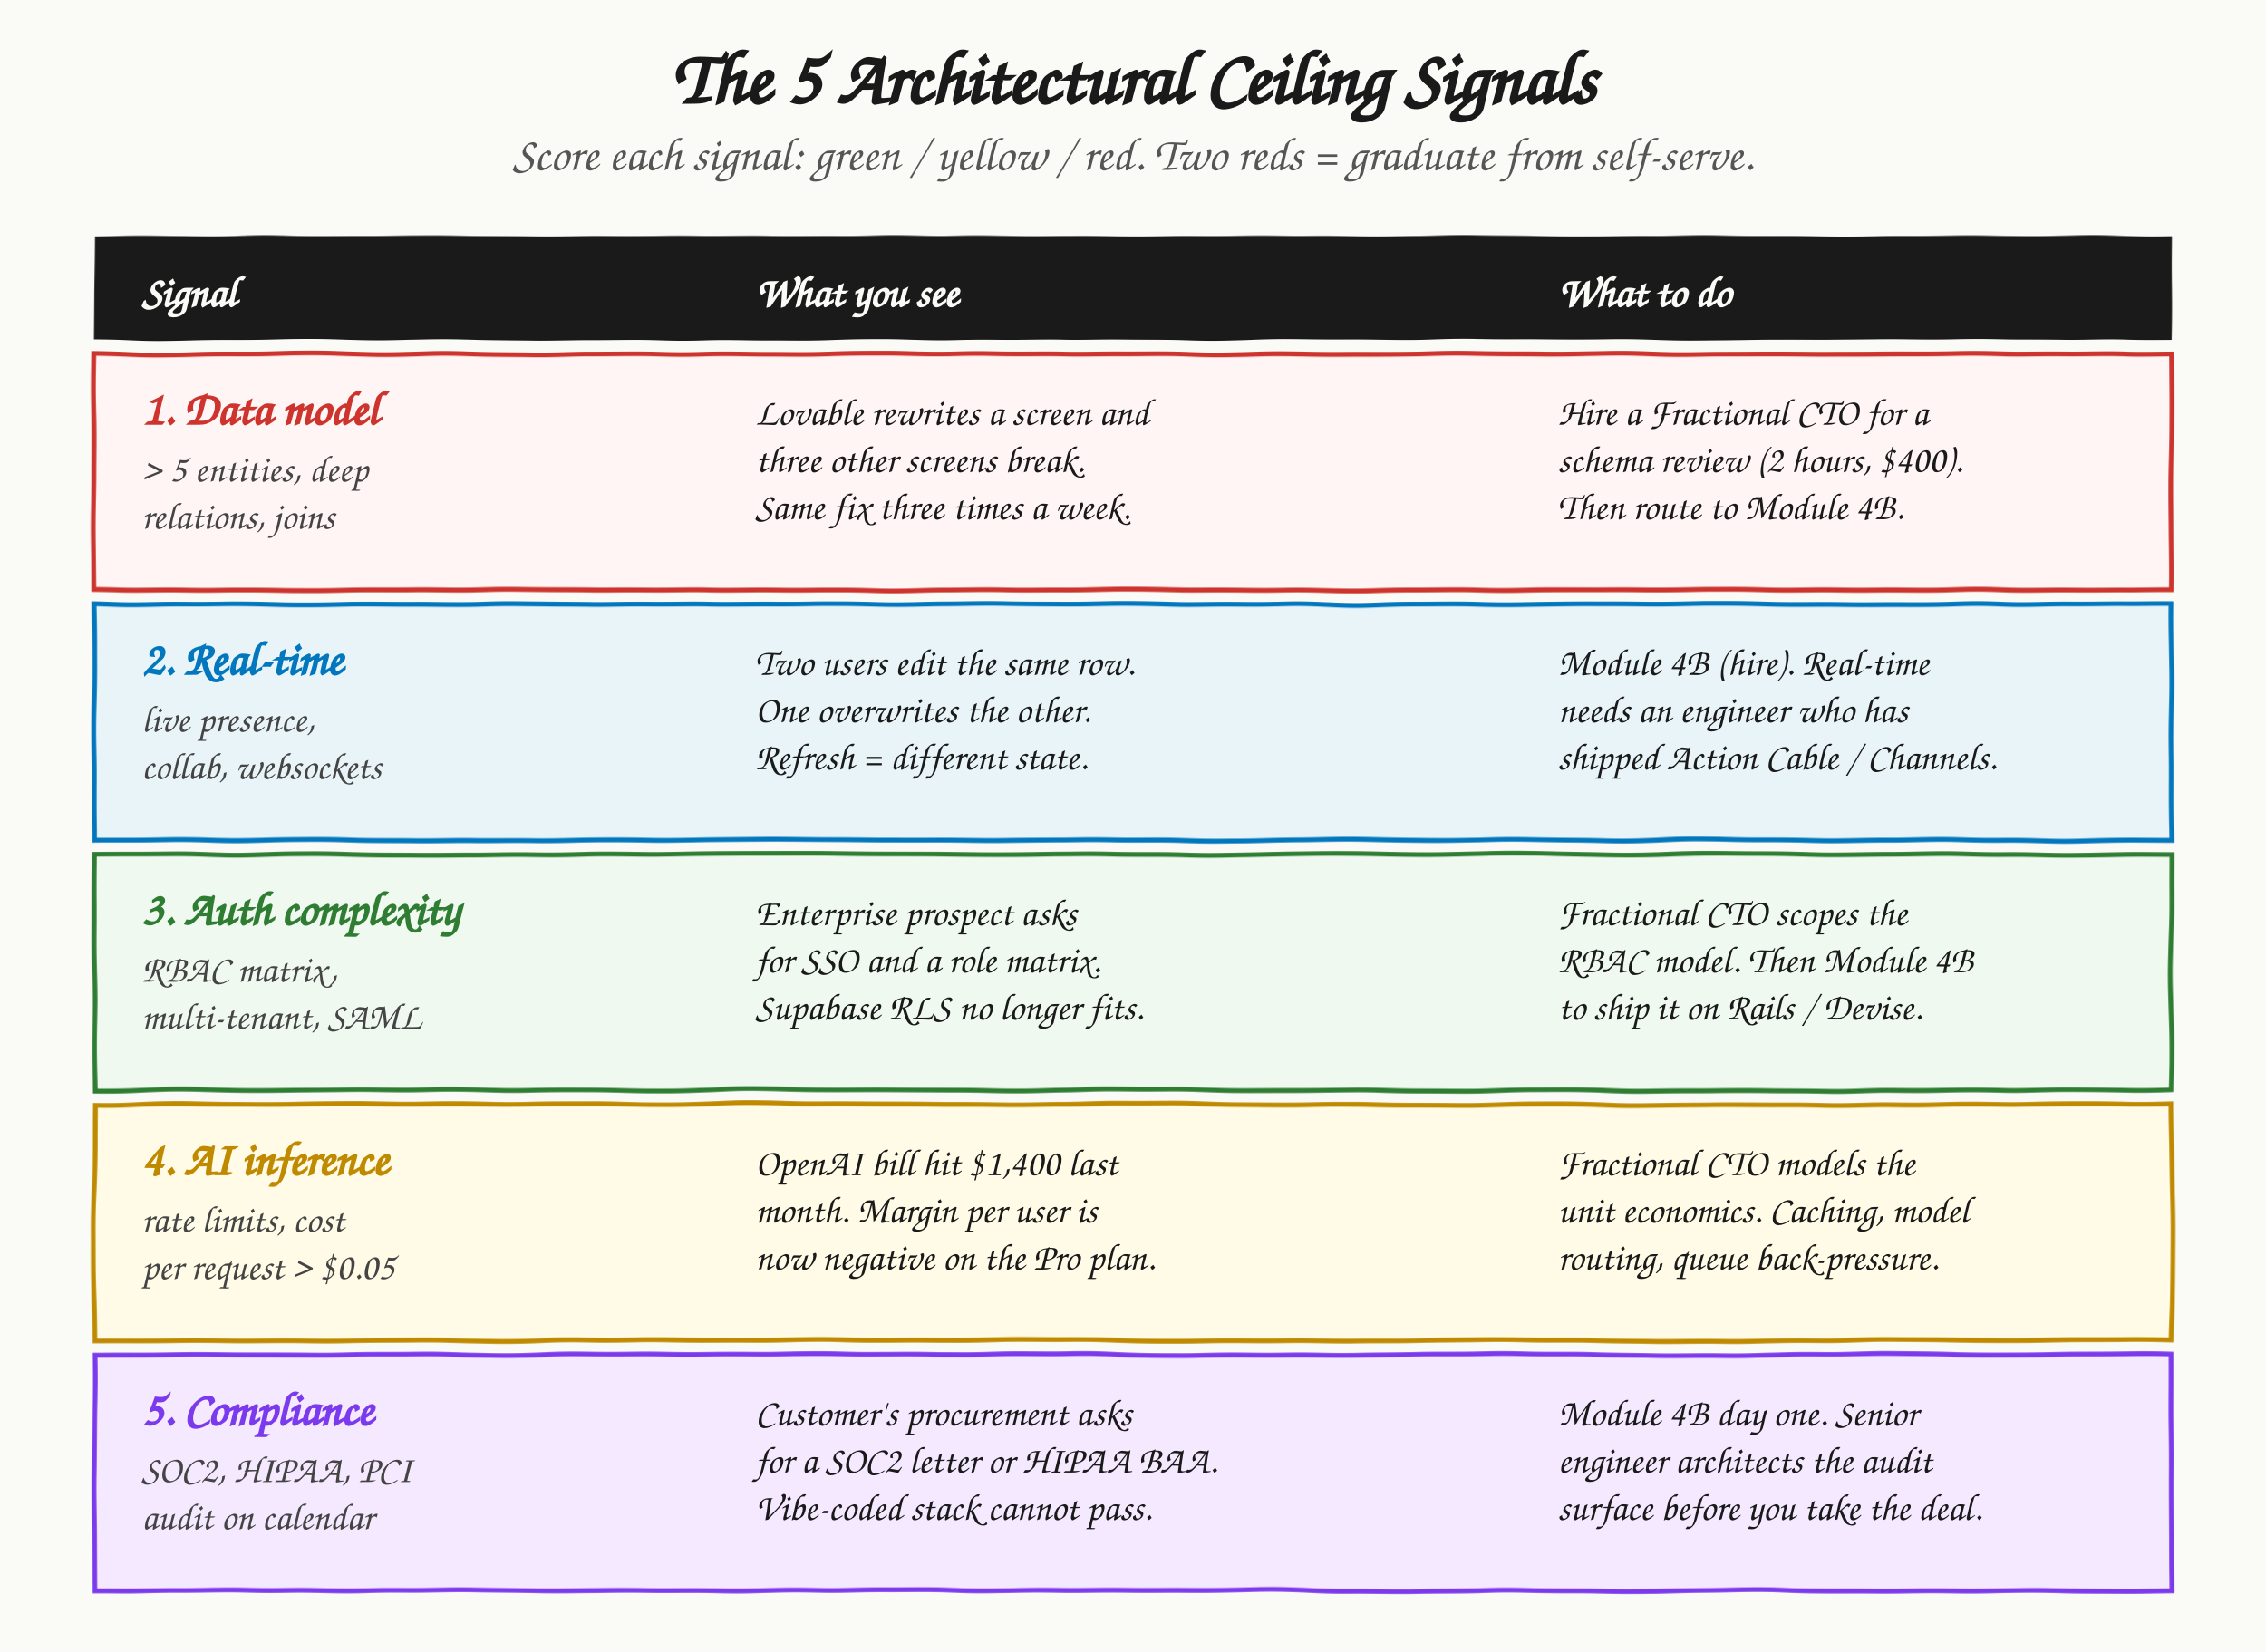
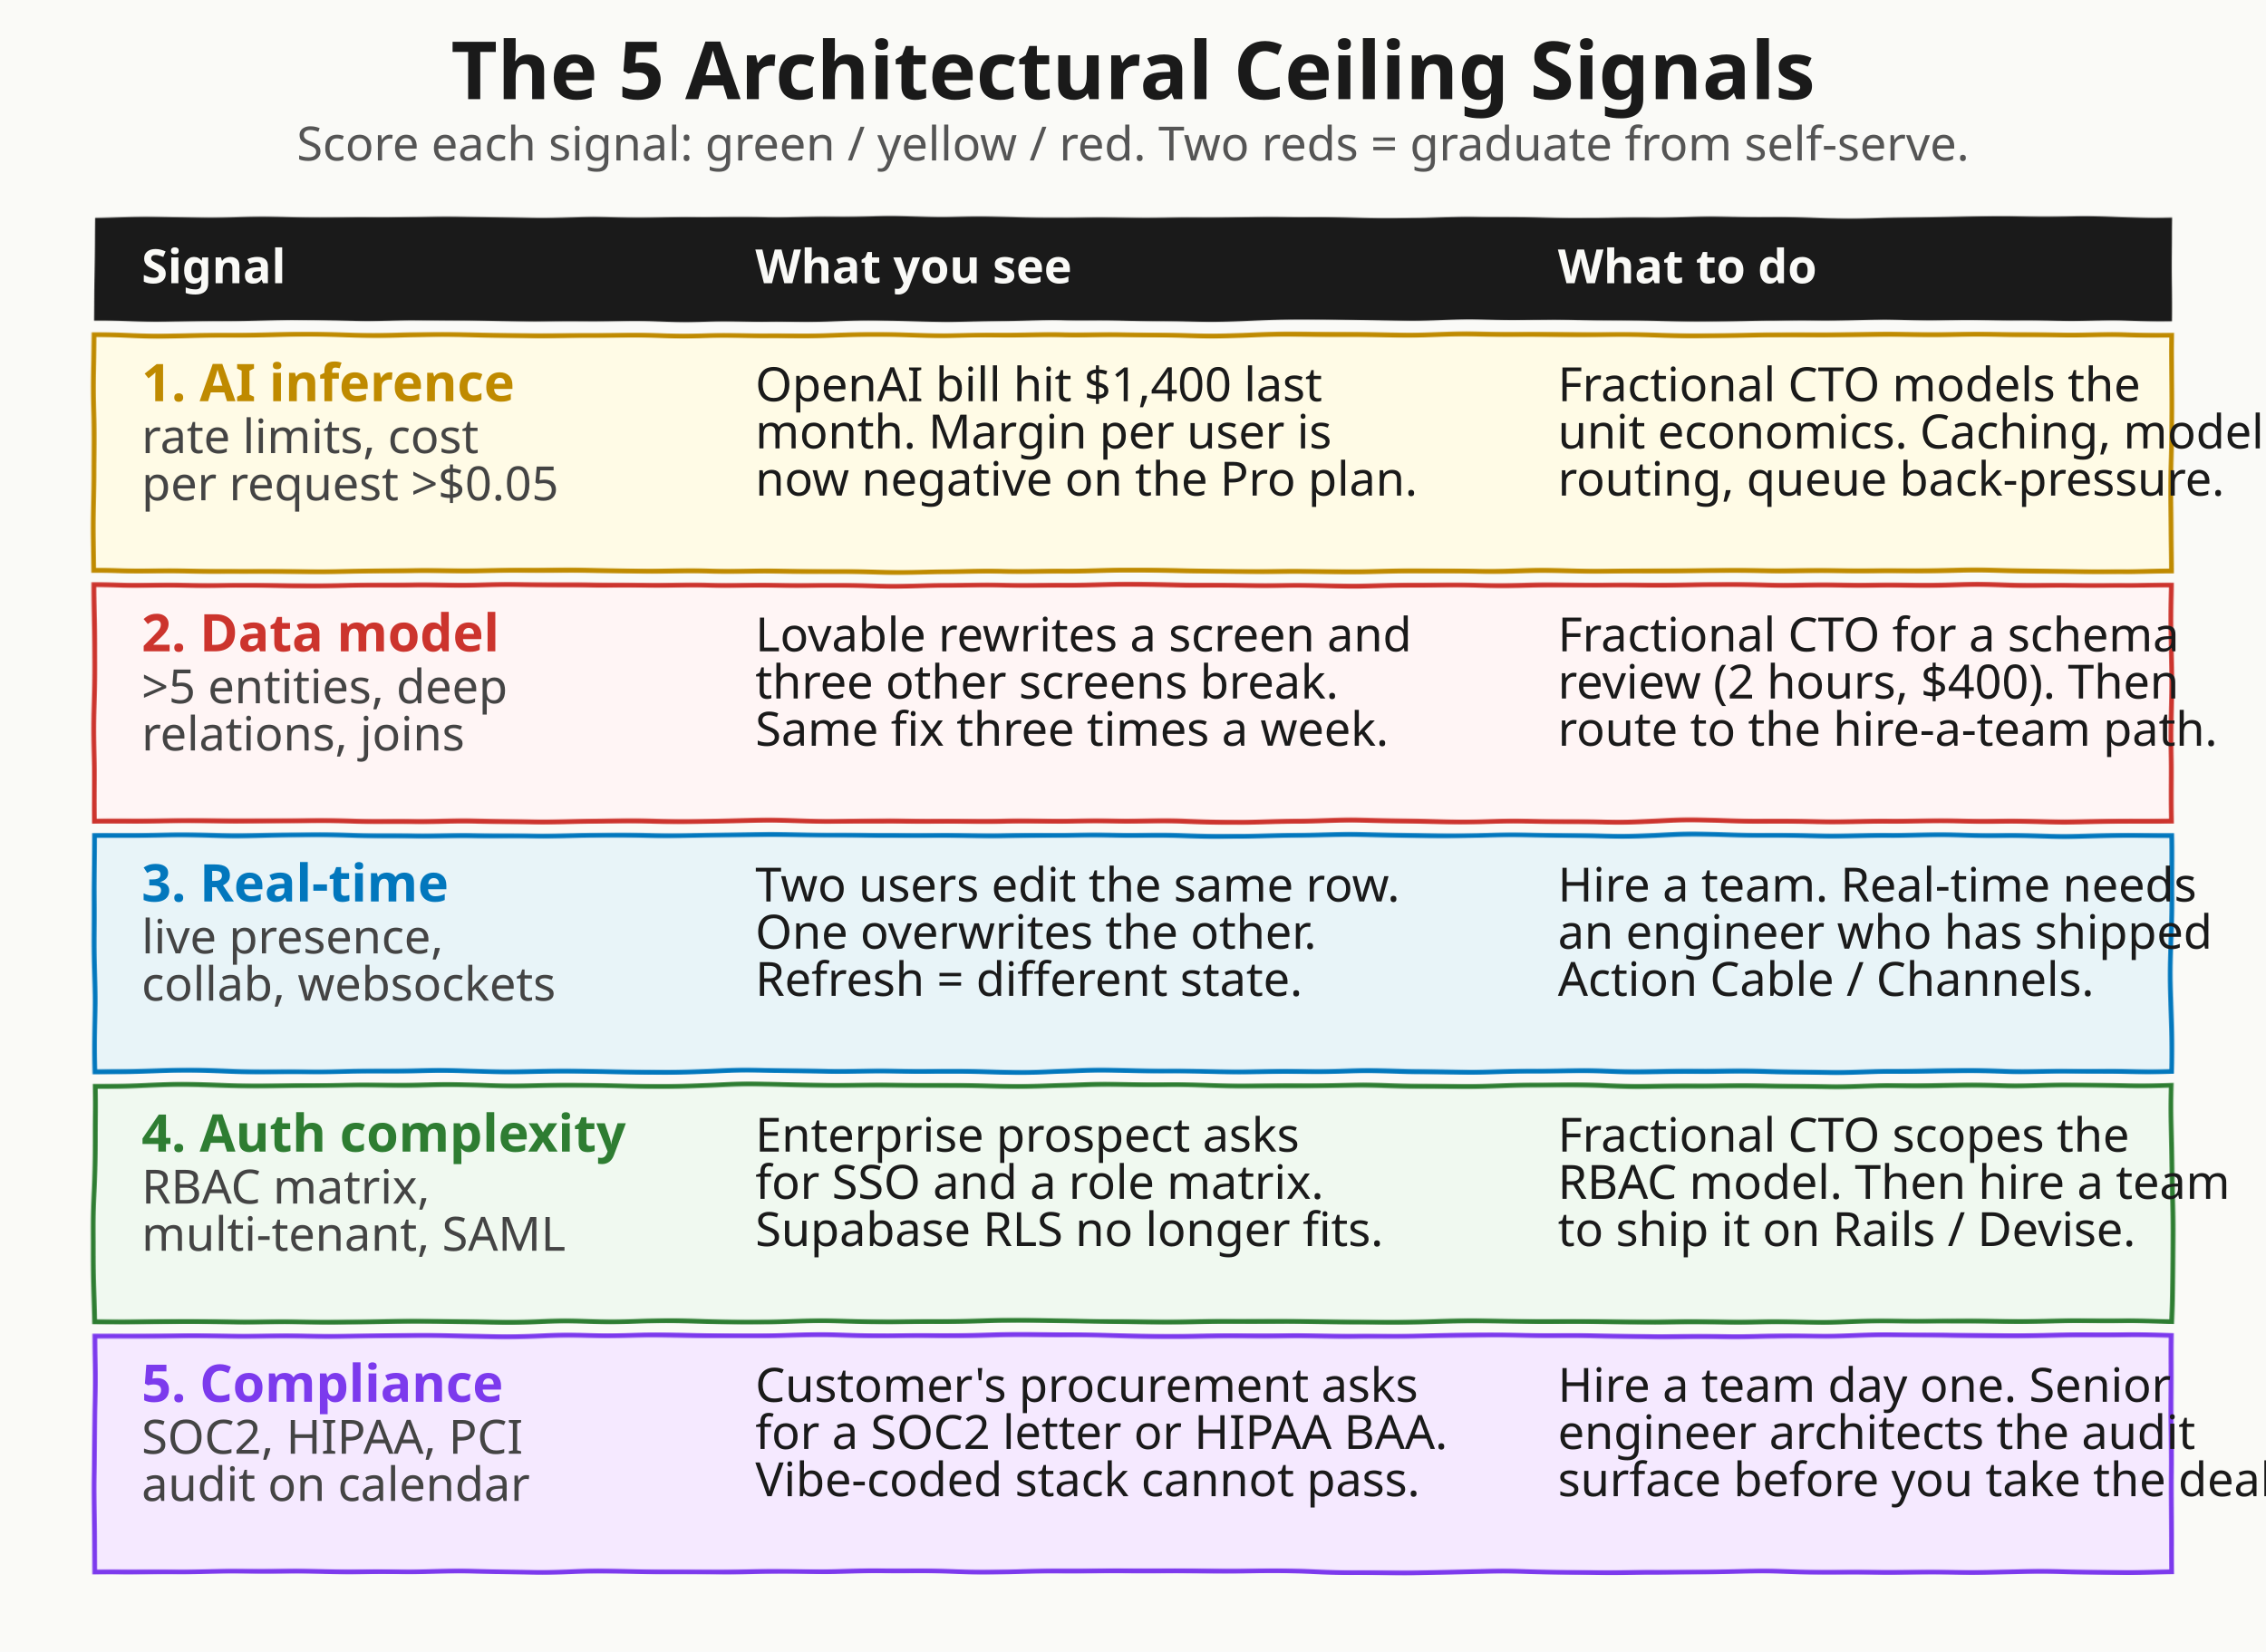
- <svg xmlns="http://www.w3.org/2000/svg" viewBox="0 0 960 700" font-family="'Caveat','Patrick Hand',cursive">
+ <svg xmlns="http://www.w3.org/2000/svg" viewBox="0 0 960 700" font-family="&quot;Segoe UI&quot;, system-ui, -apple-system, sans-serif">
  <defs>
    <filter id="rough" x="-2%" y="-2%" width="104%" height="104%">
      <feTurbulence type="fractalNoise" baseFrequency="0.02" numOctaves="2" seed="7" />
      <feDisplacementMap in="SourceGraphic" scale="2" />
    </filter>
  </defs>
  <rect width="960" height="700" fill="#fafaf7" />
-   <text x="480" y="44" font-size="32" text-anchor="middle" fill="#1a1a1a" font-weight="bold">The 5 Architectural Ceiling Signals</text>
-   <text x="480" y="72" font-size="20" text-anchor="middle" fill="#555">Score each signal: green / yellow / red. Two reds = graduate from self-serve.</text>
-   <rect x="40" y="100" width="880" height="44" fill="#1a1a1a" filter="url(#rough)" />
-   <text x="60" y="130" font-size="18" fill="#fafaf7" font-weight="bold">Signal</text>
-   <text x="320" y="130" font-size="18" fill="#fafaf7" font-weight="bold">What you see</text>
-   <text x="660" y="130" font-size="18" fill="#fafaf7" font-weight="bold">What to do</text>
-   <rect x="40" y="150" width="880" height="100" fill="#fff5f5" stroke="#cc342d" stroke-width="2" filter="url(#rough)" />
-   <text x="60" y="180" font-size="20" fill="#cc342d" font-weight="bold">1. Data model</text>
-   <text x="60" y="204" font-size="16" fill="#444">&gt; 5 entities, deep</text>
-   <text x="60" y="224" font-size="16" fill="#444">relations, joins</text>
-   <text x="320" y="180" font-size="16" fill="#1a1a1a">Lovable rewrites a screen and</text>
-   <text x="320" y="200" font-size="16" fill="#1a1a1a">three other screens break.</text>
-   <text x="320" y="220" font-size="16" fill="#1a1a1a">Same fix three times a week.</text>
-   <text x="660" y="180" font-size="16" fill="#1a1a1a">Hire a Fractional CTO for a</text>
-   <text x="660" y="200" font-size="16" fill="#1a1a1a">schema review (2 hours, $400).</text>
-   <text x="660" y="220" font-size="16" fill="#1a1a1a">Then route to Module 4B.</text>
-   <rect x="40" y="256" width="880" height="100" fill="#e8f4f8" stroke="#0277bd" stroke-width="2" filter="url(#rough)" />
-   <text x="60" y="286" font-size="20" fill="#0277bd" font-weight="bold">2. Real-time</text>
-   <text x="60" y="310" font-size="16" fill="#444">live presence,</text>
-   <text x="60" y="330" font-size="16" fill="#444">collab, websockets</text>
-   <text x="320" y="286" font-size="16" fill="#1a1a1a">Two users edit the same row.</text>
-   <text x="320" y="306" font-size="16" fill="#1a1a1a">One overwrites the other.</text>
-   <text x="320" y="326" font-size="16" fill="#1a1a1a">Refresh = different state.</text>
-   <text x="660" y="286" font-size="16" fill="#1a1a1a">Module 4B (hire). Real-time</text>
-   <text x="660" y="306" font-size="16" fill="#1a1a1a">needs an engineer who has</text>
-   <text x="660" y="326" font-size="16" fill="#1a1a1a">shipped Action Cable / Channels.</text>
-   <rect x="40" y="362" width="880" height="100" fill="#f0f9f0" stroke="#2e7d32" stroke-width="2" filter="url(#rough)" />
-   <text x="60" y="392" font-size="20" fill="#2e7d32" font-weight="bold">3. Auth complexity</text>
-   <text x="60" y="416" font-size="16" fill="#444">RBAC matrix,</text>
-   <text x="60" y="436" font-size="16" fill="#444">multi-tenant, SAML</text>
-   <text x="320" y="392" font-size="16" fill="#1a1a1a">Enterprise prospect asks</text>
-   <text x="320" y="412" font-size="16" fill="#1a1a1a">for SSO and a role matrix.</text>
-   <text x="320" y="432" font-size="16" fill="#1a1a1a">Supabase RLS no longer fits.</text>
-   <text x="660" y="392" font-size="16" fill="#1a1a1a">Fractional CTO scopes the</text>
-   <text x="660" y="412" font-size="16" fill="#1a1a1a">RBAC model. Then Module 4B</text>
-   <text x="660" y="432" font-size="16" fill="#1a1a1a">to ship it on Rails / Devise.</text>
-   <rect x="40" y="468" width="880" height="100" fill="#fffbe6" stroke="#bf8a00" stroke-width="2" filter="url(#rough)" />
-   <text x="60" y="498" font-size="20" fill="#bf8a00" font-weight="bold">4. AI inference</text>
-   <text x="60" y="522" font-size="16" fill="#444">rate limits, cost</text>
-   <text x="60" y="542" font-size="16" fill="#444">per request &gt; $0.05</text>
-   <text x="320" y="498" font-size="16" fill="#1a1a1a">OpenAI bill hit $1,400 last</text>
-   <text x="320" y="518" font-size="16" fill="#1a1a1a">month. Margin per user is</text>
-   <text x="320" y="538" font-size="16" fill="#1a1a1a">now negative on the Pro plan.</text>
-   <text x="660" y="498" font-size="16" fill="#1a1a1a">Fractional CTO models the</text>
-   <text x="660" y="518" font-size="16" fill="#1a1a1a">unit economics. Caching, model</text>
-   <text x="660" y="538" font-size="16" fill="#1a1a1a">routing, queue back-pressure.</text>
-   <rect x="40" y="574" width="880" height="100" fill="#f5e9ff" stroke="#7c3aed" stroke-width="2" filter="url(#rough)" />
-   <text x="60" y="604" font-size="20" fill="#7c3aed" font-weight="bold">5. Compliance</text>
-   <text x="60" y="628" font-size="16" fill="#444">SOC2, HIPAA, PCI</text>
-   <text x="60" y="648" font-size="16" fill="#444">audit on calendar</text>
-   <text x="320" y="604" font-size="16" fill="#1a1a1a">Customer's procurement asks</text>
-   <text x="320" y="624" font-size="16" fill="#1a1a1a">for a SOC2 letter or HIPAA BAA.</text>
-   <text x="320" y="644" font-size="16" fill="#1a1a1a">Vibe-coded stack cannot pass.</text>
-   <text x="660" y="604" font-size="16" fill="#1a1a1a">Module 4B day one. Senior</text>
-   <text x="660" y="624" font-size="16" fill="#1a1a1a">engineer architects the audit</text>
-   <text x="660" y="644" font-size="16" fill="#1a1a1a">surface before you take the deal.</text>
+   <text x="480" y="42" font-size="34" text-anchor="middle" fill="#1a1a1a" font-weight="bold">The 5 Architectural Ceiling Signals</text>
+   <text x="480" y="68" font-size="20" text-anchor="middle" fill="#555">Score each signal: green / yellow / red. Two reds = graduate from self-serve.</text>
+   <rect x="40" y="92" width="880" height="44" fill="#1a1a1a" filter="url(#rough)" />
+   <text x="60" y="120" font-size="20" fill="#fafaf7" font-weight="bold">Signal</text>
+   <text x="320" y="120" font-size="20" fill="#fafaf7" font-weight="bold">What you see</text>
+   <text x="660" y="120" font-size="20" fill="#fafaf7" font-weight="bold">What to do</text>
+   <rect x="40" y="142" width="880" height="100" fill="#fffbe6" stroke="#bf8a00" stroke-width="2" filter="url(#rough)" />
+   <text x="60" y="170" font-size="22" fill="#bf8a00" font-weight="bold">1. AI inference</text>
+   <text x="60" y="192" font-size="20" fill="#444">rate limits, cost</text>
+   <text x="60" y="212" font-size="20" fill="#444">per request &gt;$0.05</text>
+   <text x="320" y="170" font-size="20" fill="#1a1a1a">OpenAI bill hit $1,400 last</text>
+   <text x="320" y="190" font-size="20" fill="#1a1a1a">month. Margin per user is</text>
+   <text x="320" y="210" font-size="20" fill="#1a1a1a">now negative on the Pro plan.</text>
+   <text x="660" y="170" font-size="20" fill="#1a1a1a">Fractional CTO models the</text>
+   <text x="660" y="190" font-size="20" fill="#1a1a1a">unit economics. Caching, model</text>
+   <text x="660" y="210" font-size="20" fill="#1a1a1a">routing, queue back-pressure.</text>
+   <rect x="40" y="248" width="880" height="100" fill="#fff5f5" stroke="#cc342d" stroke-width="2" filter="url(#rough)" />
+   <text x="60" y="276" font-size="22" fill="#cc342d" font-weight="bold">2. Data model</text>
+   <text x="60" y="298" font-size="20" fill="#444">&gt;5 entities, deep</text>
+   <text x="60" y="318" font-size="20" fill="#444">relations, joins</text>
+   <text x="320" y="276" font-size="20" fill="#1a1a1a">Lovable rewrites a screen and</text>
+   <text x="320" y="296" font-size="20" fill="#1a1a1a">three other screens break.</text>
+   <text x="320" y="316" font-size="20" fill="#1a1a1a">Same fix three times a week.</text>
+   <text x="660" y="276" font-size="20" fill="#1a1a1a">Fractional CTO for a schema</text>
+   <text x="660" y="296" font-size="20" fill="#1a1a1a">review (2 hours, $400). Then</text>
+   <text x="660" y="316" font-size="20" fill="#1a1a1a">route to the hire-a-team path.</text>
+   <rect x="40" y="354" width="880" height="100" fill="#e8f4f8" stroke="#0277bd" stroke-width="2" filter="url(#rough)" />
+   <text x="60" y="382" font-size="22" fill="#0277bd" font-weight="bold">3. Real-time</text>
+   <text x="60" y="404" font-size="20" fill="#444">live presence,</text>
+   <text x="60" y="424" font-size="20" fill="#444">collab, websockets</text>
+   <text x="320" y="382" font-size="20" fill="#1a1a1a">Two users edit the same row.</text>
+   <text x="320" y="402" font-size="20" fill="#1a1a1a">One overwrites the other.</text>
+   <text x="320" y="422" font-size="20" fill="#1a1a1a">Refresh = different state.</text>
+   <text x="660" y="382" font-size="20" fill="#1a1a1a">Hire a team. Real-time needs</text>
+   <text x="660" y="402" font-size="20" fill="#1a1a1a">an engineer who has shipped</text>
+   <text x="660" y="422" font-size="20" fill="#1a1a1a">Action Cable / Channels.</text>
+   <rect x="40" y="460" width="880" height="100" fill="#f0f9f0" stroke="#2e7d32" stroke-width="2" filter="url(#rough)" />
+   <text x="60" y="488" font-size="22" fill="#2e7d32" font-weight="bold">4. Auth complexity</text>
+   <text x="60" y="510" font-size="20" fill="#444">RBAC matrix,</text>
+   <text x="60" y="530" font-size="20" fill="#444">multi-tenant, SAML</text>
+   <text x="320" y="488" font-size="20" fill="#1a1a1a">Enterprise prospect asks</text>
+   <text x="320" y="508" font-size="20" fill="#1a1a1a">for SSO and a role matrix.</text>
+   <text x="320" y="528" font-size="20" fill="#1a1a1a">Supabase RLS no longer fits.</text>
+   <text x="660" y="488" font-size="20" fill="#1a1a1a">Fractional CTO scopes the</text>
+   <text x="660" y="508" font-size="20" fill="#1a1a1a">RBAC model. Then hire a team</text>
+   <text x="660" y="528" font-size="20" fill="#1a1a1a">to ship it on Rails / Devise.</text>
+   <rect x="40" y="566" width="880" height="100" fill="#f5e9ff" stroke="#7c3aed" stroke-width="2" filter="url(#rough)" />
+   <text x="60" y="594" font-size="22" fill="#7c3aed" font-weight="bold">5. Compliance</text>
+   <text x="60" y="616" font-size="20" fill="#444">SOC2, HIPAA, PCI</text>
+   <text x="60" y="636" font-size="20" fill="#444">audit on calendar</text>
+   <text x="320" y="594" font-size="20" fill="#1a1a1a">Customer's procurement asks</text>
+   <text x="320" y="614" font-size="20" fill="#1a1a1a">for a SOC2 letter or HIPAA BAA.</text>
+   <text x="320" y="634" font-size="20" fill="#1a1a1a">Vibe-coded stack cannot pass.</text>
+   <text x="660" y="594" font-size="20" fill="#1a1a1a">Hire a team day one. Senior</text>
+   <text x="660" y="614" font-size="20" fill="#1a1a1a">engineer architects the audit</text>
+   <text x="660" y="634" font-size="20" fill="#1a1a1a">surface before you take the deal.</text>
</svg>
